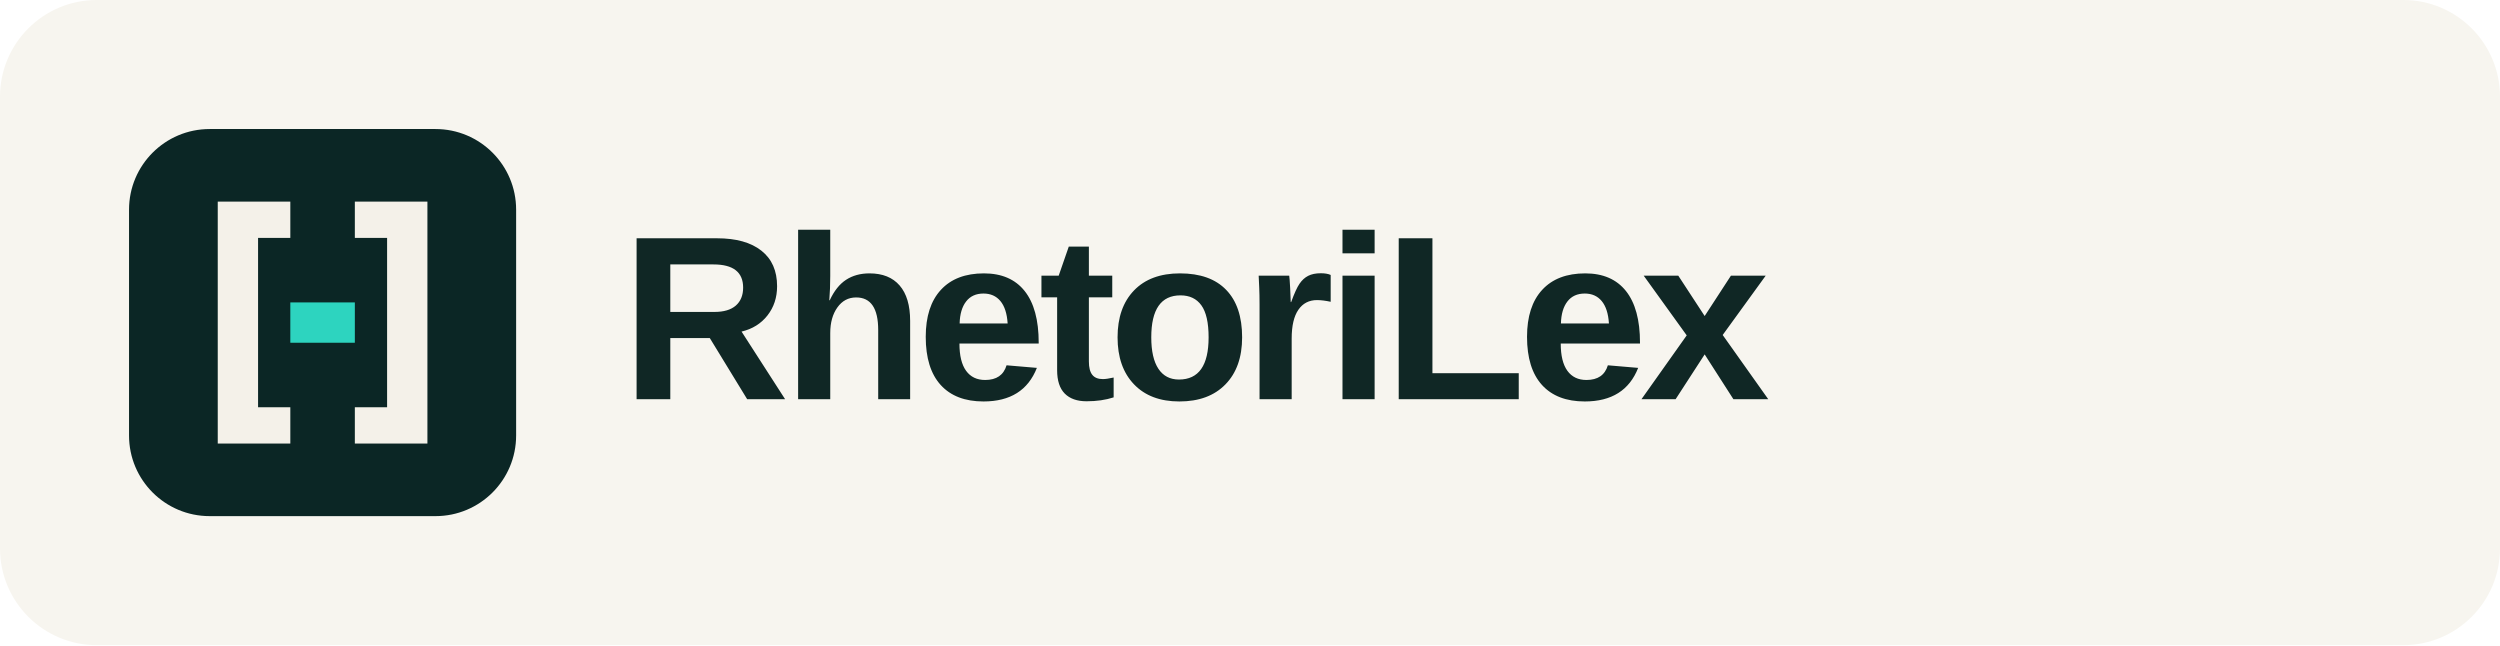
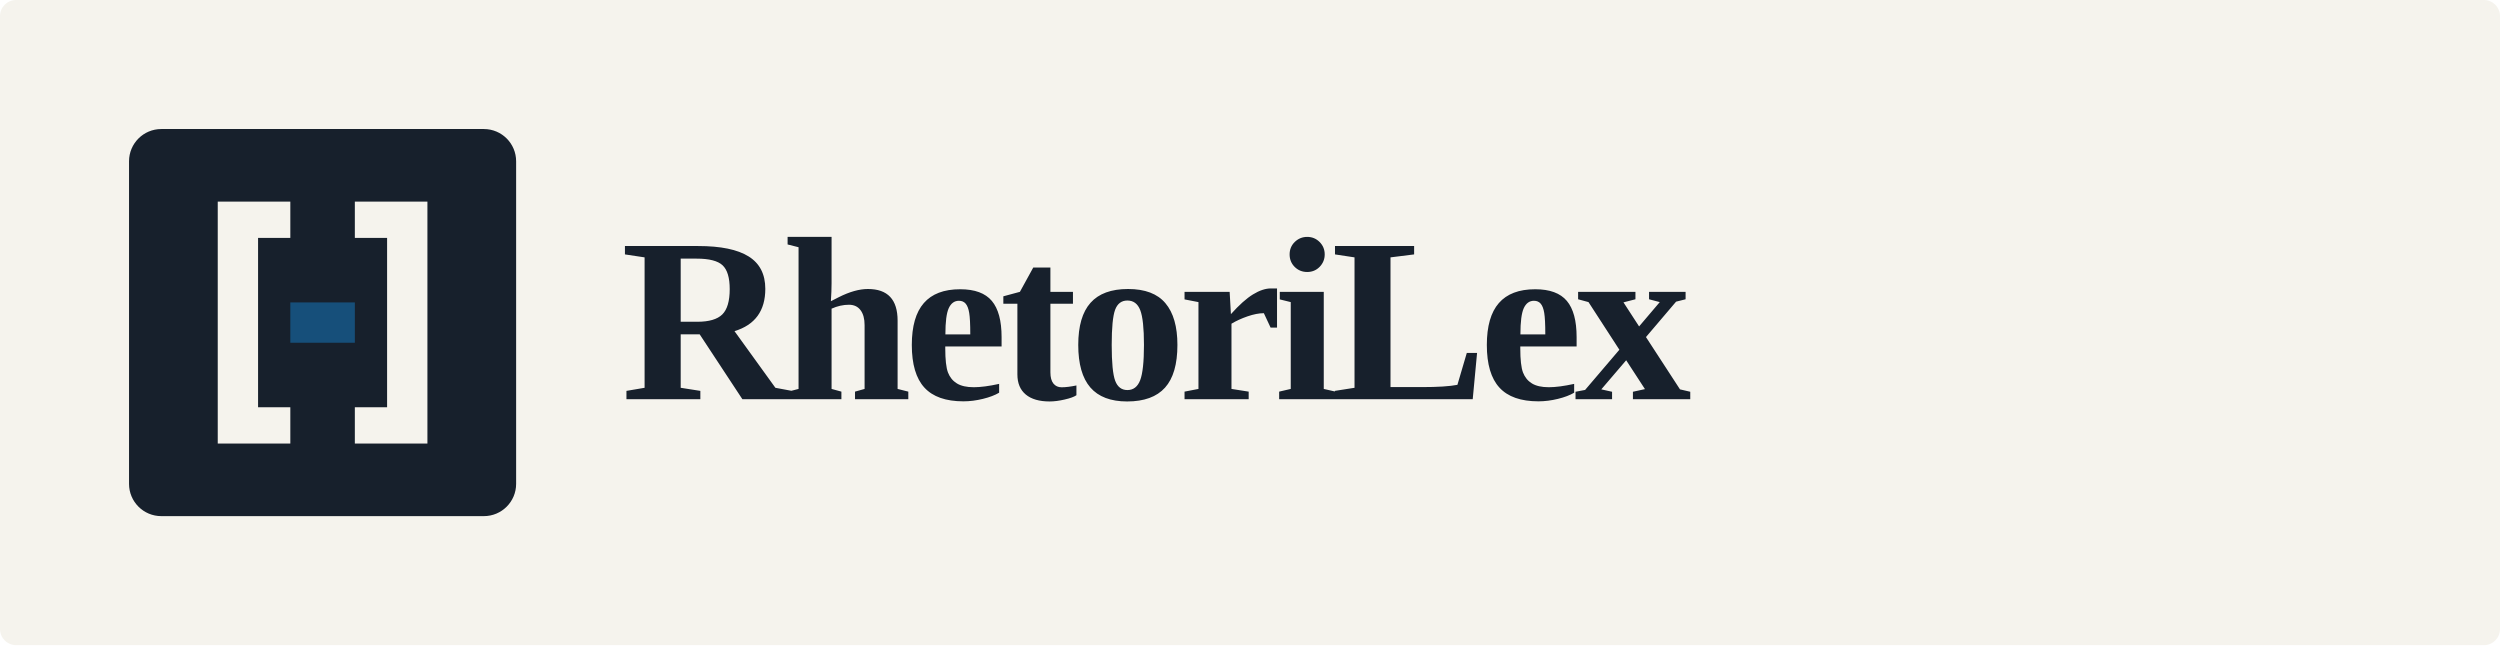
<svg xmlns="http://www.w3.org/2000/svg" viewBox="0 0 620 160" role="img" aria-labelledby="title desc">
-   <rect width="620" height="160" rx="24" fill="#f7f5ef" />
+   <rect width="620" height="160" rx="4" fill="#f5f3ed" />
  <g transform="translate(32 32)">
-     <rect width="96" height="96" rx="20" fill="#0b2625" />
-     <path d="M22 18h18v9h-8v42h8v9H22V18Zm52 0H56v9h8v42h-8v9h18V18Z" fill="#f4f1e9" />
-     <path d="M40 43h16v10H40z" fill="#2dd4bf" />
+     <rect width="96" height="96" rx="8" fill="#17202c" />
+     <path d="M22 18h18v9h-8v42h8v9H22V18Zm52 0H56v9h8v42h-8v9h18V18Z" fill="#f5f3ed" />
+     <path d="M40 43h16v10H40z" fill="#164f7a" />
  </g>
-   <text x="154" y="99" fill="#102725" font-family="Arial, Helvetica, sans-serif" font-size="58" font-weight="700" letter-spacing="-2">RhetoriLex</text>
+   <text x="154" y="99" fill="#17202c" font-family="Georgia, 'Times New Roman', serif" font-size="58" font-weight="700" letter-spacing="-2">RhetoriLex</text>
</svg>
